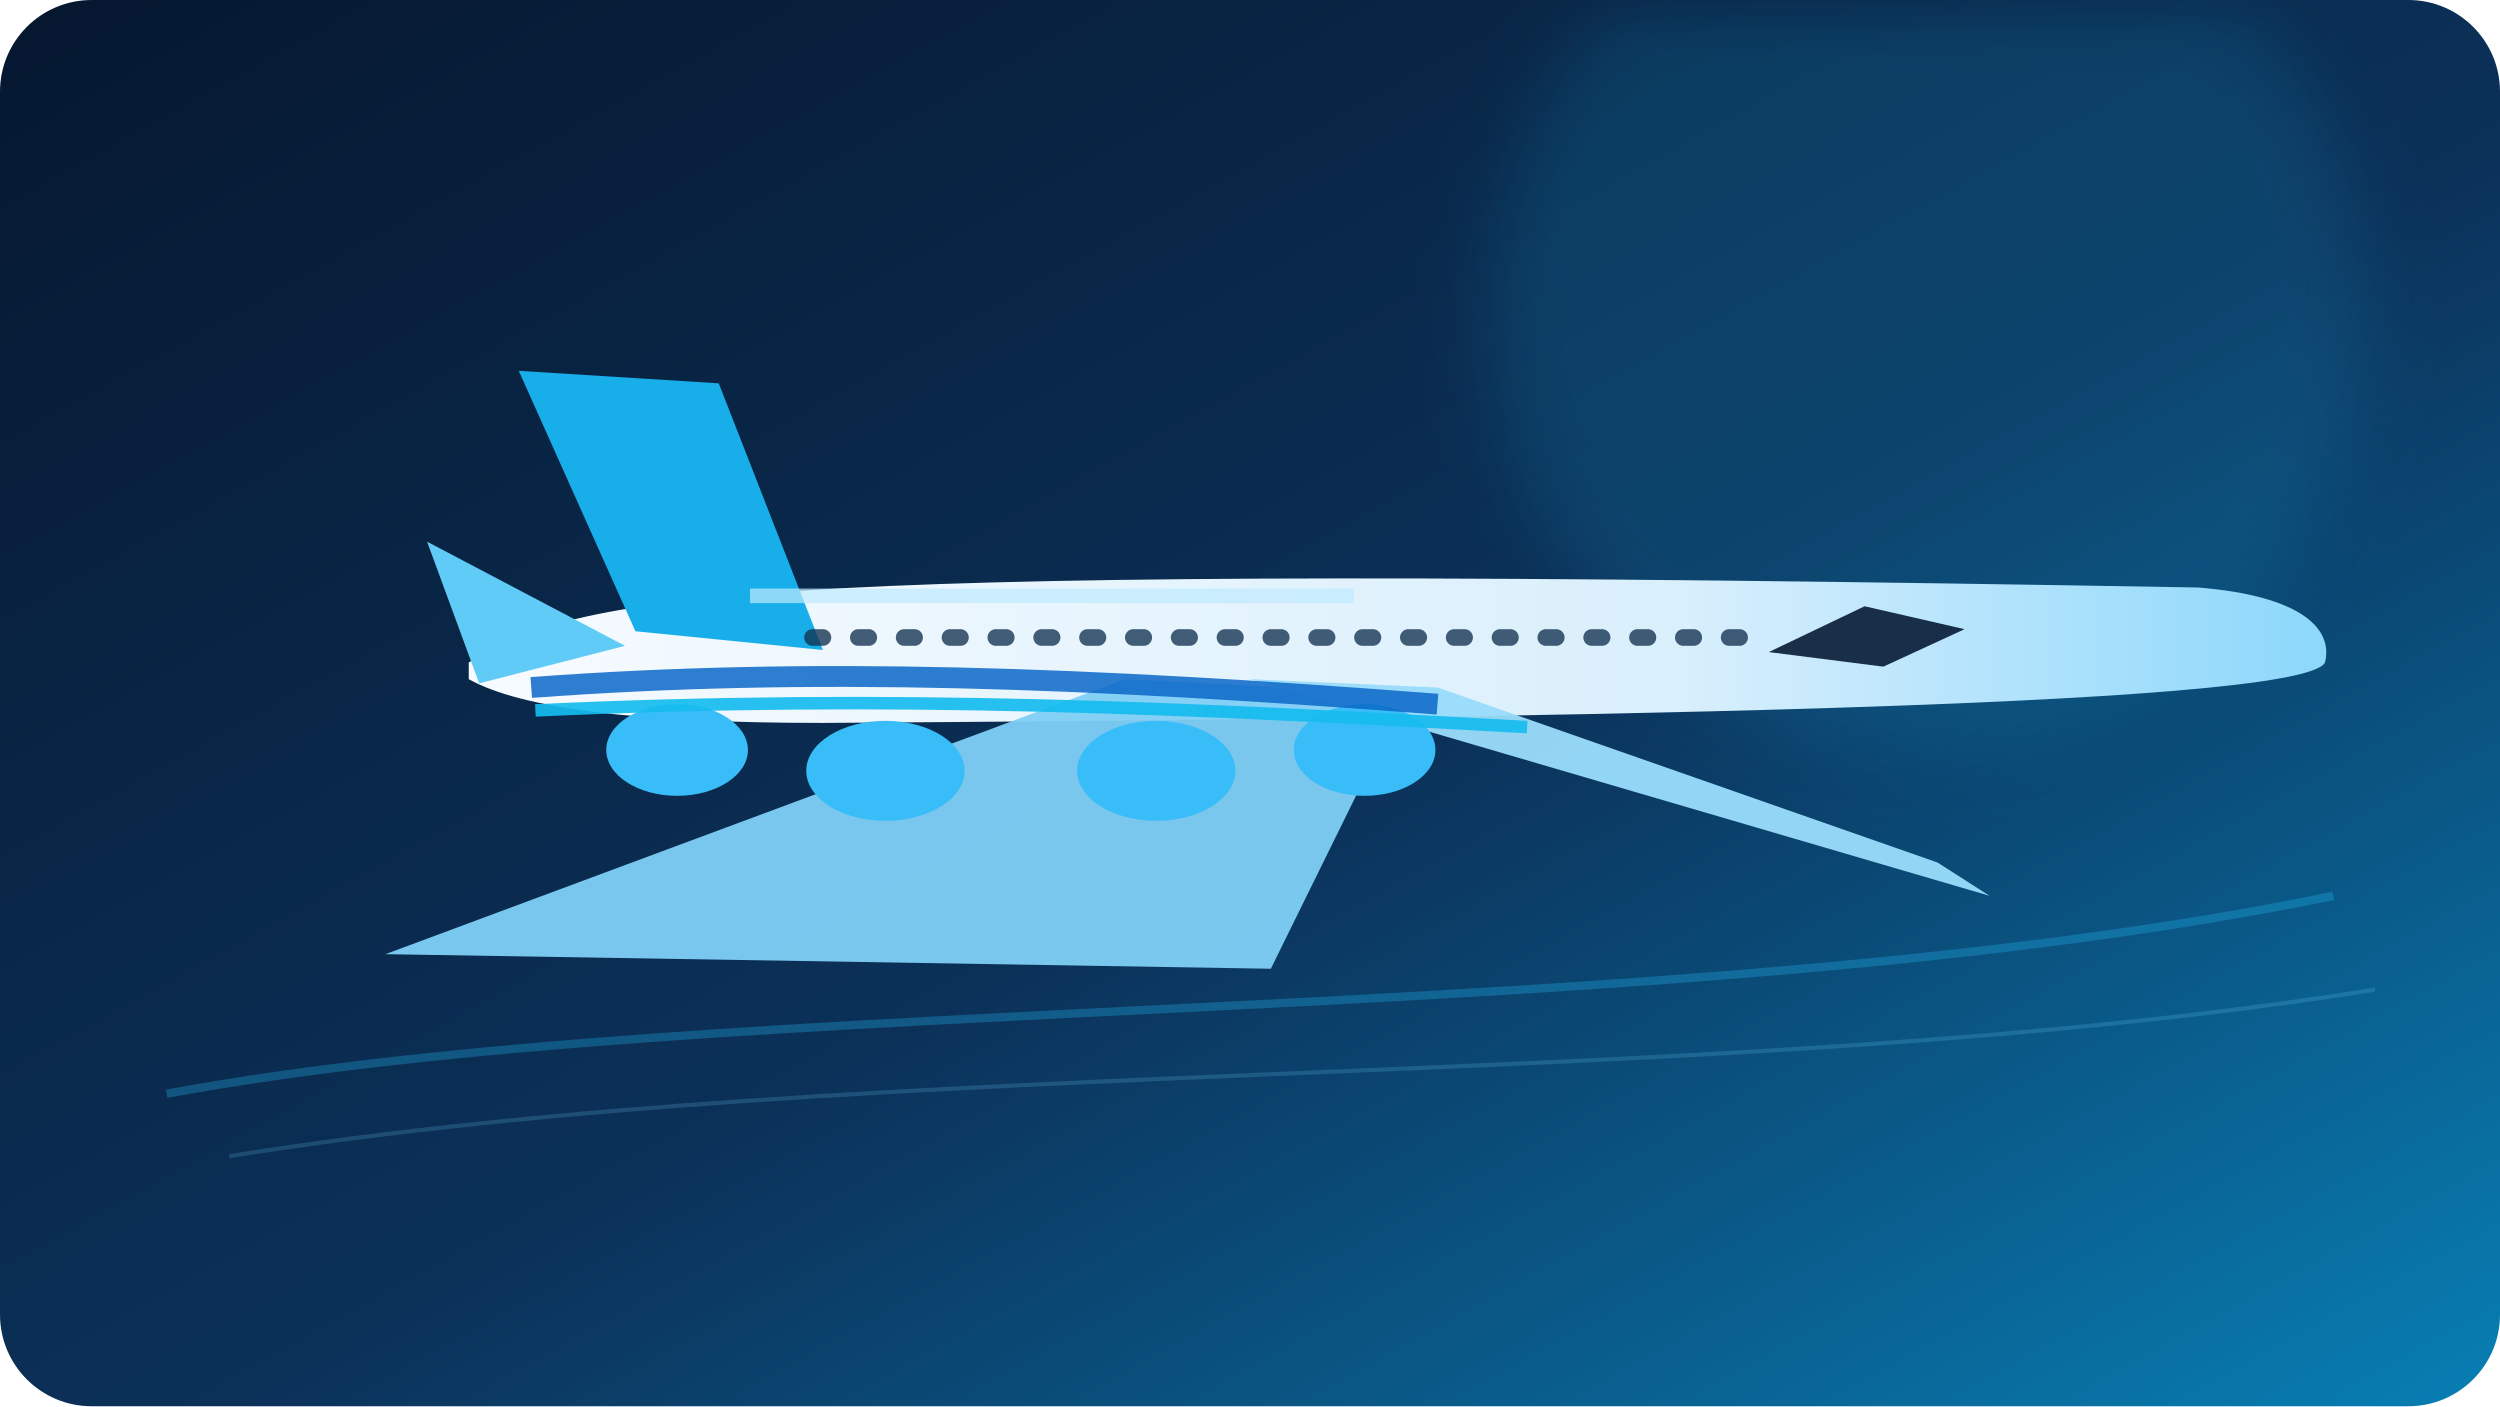
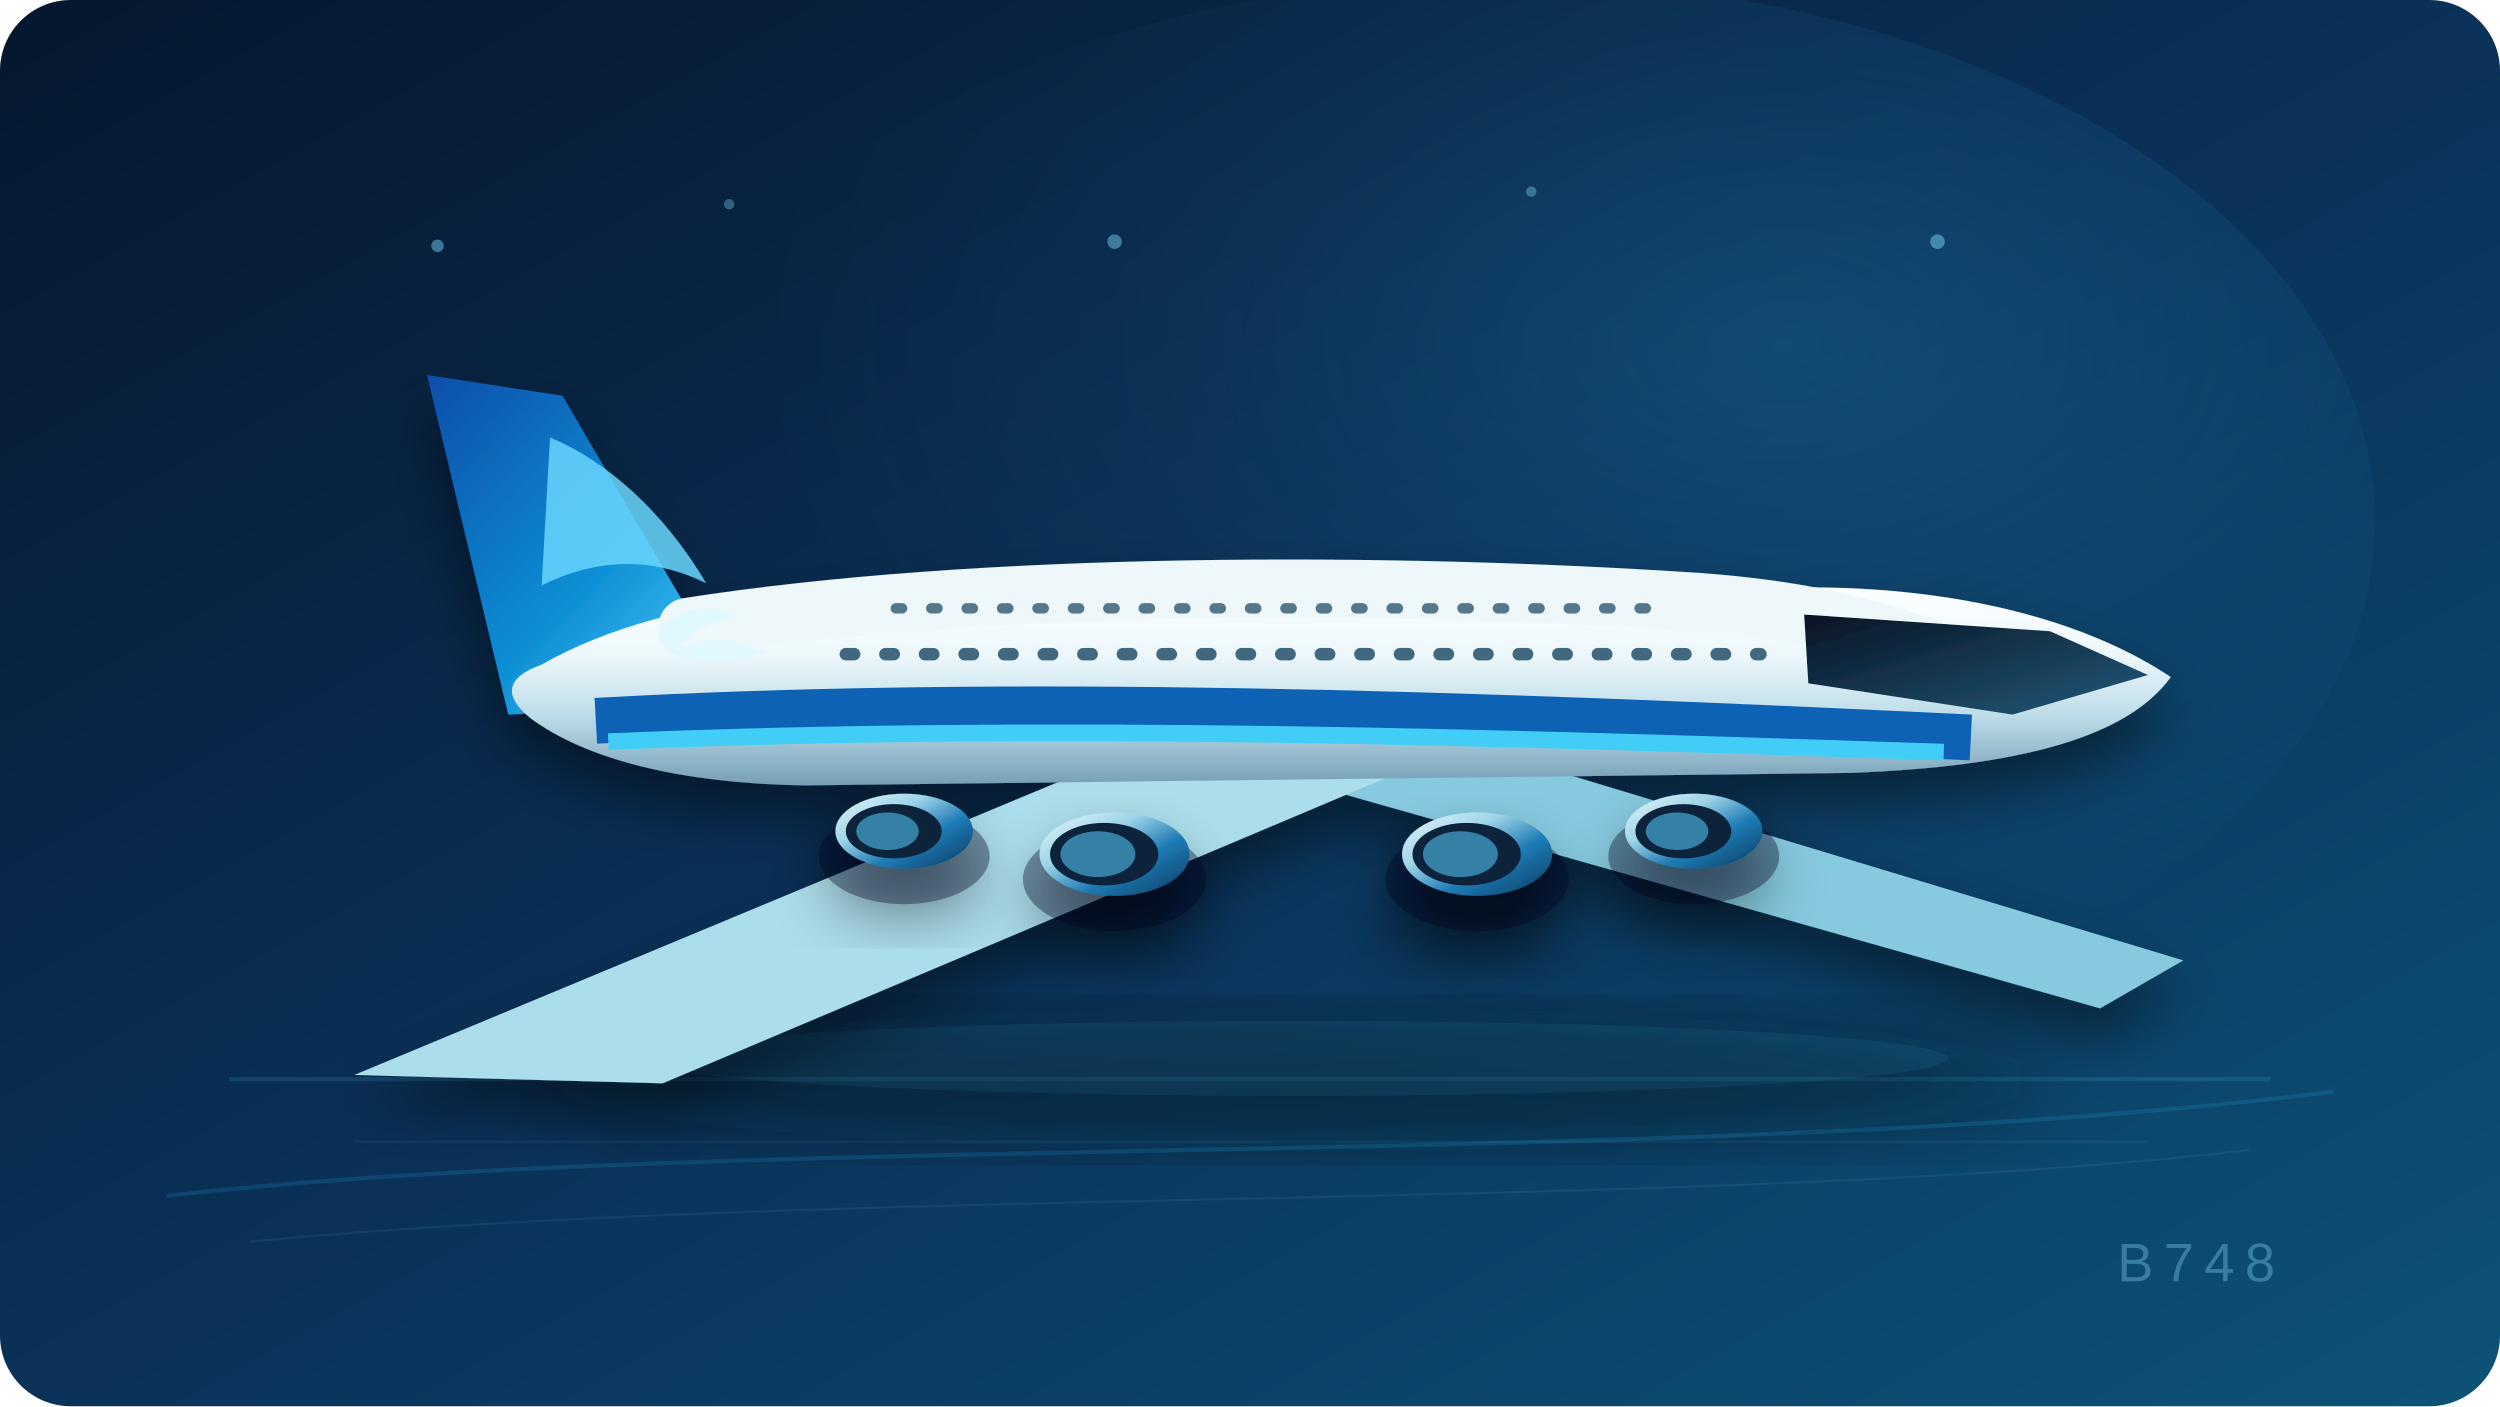
<svg xmlns="http://www.w3.org/2000/svg" width="1200" height="675" viewBox="0 0 1200 675">
  <defs>
-     <linearGradient id="bg" x1="0" x2="1" y1="0" y2="1">
-       <stop stop-color="#06172f" />
-       <stop offset=".55" stop-color="#0b3159" />
-       <stop offset="1" stop-color="#087fb4" />
+     <linearGradient id="bg" x1="0" y1="0" x2="1" y2="1">
+       <stop offset="0" stop-color="#06172e" />
+       <stop offset=".50" stop-color="#0a3158" />
+       <stop offset="1" stop-color="#0d5278" />
    </linearGradient>
-     <linearGradient id="body" x1="0" x2="1">
-       <stop stop-color="#f7fbff" />
-       <stop offset=".65" stop-color="#d9effc" />
-       <stop offset="1" stop-color="#8bd7fb" />
+     <radialGradient id="halo" cx=".66" cy=".34" r=".58">
+       <stop offset="0" stop-color="#39c8ff" stop-opacity=".17" />
+       <stop offset=".58" stop-color="#39c8ff" stop-opacity=".05" />
+       <stop offset="1" stop-color="#39c8ff" stop-opacity="0" />
+     </radialGradient>
+     <linearGradient id="fuse" x1="0" y1="0" x2="0" y2="1">
+       <stop offset="0" stop-color="#ffffff" />
+       <stop offset=".36" stop-color="#edf8fc" />
+       <stop offset=".66" stop-color="#bddce8" />
+       <stop offset="1" stop-color="#759fb6" />
    </linearGradient>
-     <filter id="glow">
+     <linearGradient id="blue" x1="0" y1="0" x2="1" y2="1">
+       <stop offset="0" stop-color="#0b4eaa" />
+       <stop offset=".55" stop-color="#0c8ed4" />
+       <stop offset="1" stop-color="#56d2ff" />
+     </linearGradient>
+     <linearGradient id="engine" x1="0" y1="0" x2="1" y2="1">
+       <stop offset="0" stop-color="#e9f7fc" />
+       <stop offset=".34" stop-color="#9ed4e8" />
+       <stop offset=".62" stop-color="#1f7cb6" />
+       <stop offset="1" stop-color="#06395f" />
+     </linearGradient>
+     <linearGradient id="glass" x1="0" y1="0" x2="1" y2="1">
+       <stop stop-color="#061423" />
+       <stop offset="1" stop-color="#255a7c" />
+     </linearGradient>
+     <filter id="shadow" x="-40%" y="-40%" width="180%" height="180%">
+       <feDropShadow dx="0" dy="15" stdDeviation="13" flood-color="#000811" flood-opacity=".44" />
+     </filter>
+     <filter id="blur">
      <feGaussianBlur stdDeviation="18" />
    </filter>
  </defs>
-   <rect width="1200" height="675" rx="44" fill="url(#bg)" />
-   <circle cx="925" cy="150" r="210" fill="#13bdf2" opacity=".14" filter="url(#glow)" />
-   <path d="M80 525 C350 475 805 495 1120 430" stroke="#23b8f1" stroke-width="4" opacity=".30" fill="none" />
-   <path d="M110 555 C420 505 830 525 1140 475" stroke="#73d7ff" stroke-width="2" opacity=".18" fill="none" />
-   <path d="M225 318 C280 283 370 270 1055 282 C1105 286 1120 302 1116 318 C1105 340 720 345 395 347 C305 347 250 340 225 326 Z" fill="url(#body)" />
-   <path d="M895 291 l48 11 -39 18 -55 -7z" fill="#071a34" opacity=".9" />
-   <path d="M540 326 L185 458 L610 465 L675 333 Z" fill="#7fcff6" opacity=".95" />
-   <path d="M600 326 L955 430 L930 414 L690 330 Z" fill="#99dcfb" opacity=".95" />
-   <path d="M305 303 L249 178 L345 184 L395 312 Z" fill="#18aee9" />
-   <path d="M300 310 L205 260 L230 328 Z" fill="#61cbf7" />
-   <ellipse cx="325" cy="360" rx="34" ry="22" fill="#39bdf8" />
-   <ellipse cx="425" cy="370" rx="38" ry="24" fill="#39bdf8" />
-   <ellipse cx="555" cy="370" rx="38" ry="24" fill="#39bdf8" />
-   <ellipse cx="655" cy="360" rx="34" ry="22" fill="#39bdf8" />
-   <path d="M360 286 H650" stroke="#bfe9ff" stroke-width="7" opacity=".7" />
-   <path d="M390 306 H845" stroke="#123150" stroke-width="8" stroke-linecap="round" stroke-dasharray="5 17" opacity=".78" />
-   <path d="M255 330 C390 320 520 325 690 338" stroke="#0a67c8" stroke-width="10" opacity=".85" fill="none" />
-   <path d="M257 341 C430 333 570 340 733 349" stroke="#16bcef" stroke-width="6" opacity=".92" fill="none" />
+   <rect width="1200" height="675" rx="34" fill="url(#bg)" />
+   <ellipse cx="720" cy="250" rx="420" ry="260" fill="url(#halo)" />
+   <circle cx="210" cy="118" r="3" fill="#7fddff" opacity=".45" />
+   <circle cx="350" cy="98" r="2.5" fill="#7fddff" opacity=".34" />
+   <circle cx="535" cy="116" r="3.5" fill="#7fddff" opacity=".44" />
+   <circle cx="735" cy="92" r="2.5" fill="#7fddff" opacity=".36" />
+   <circle cx="930" cy="116" r="3.5" fill="#7fddff" opacity=".46" />
+   <path d="M110 518 H1090" stroke="#5dd0fb" stroke-width="2" opacity=".13" />
+   <path d="M170 548 H1030" stroke="#5dd0fb" stroke-width="1" opacity=".08" />
+   <ellipse cx="620" cy="518" rx="360" ry="34" fill="#000711" opacity=".34" filter="url(#blur)" />
+   <ellipse cx="620" cy="508" rx="315" ry="18" fill="#52cdfb" opacity=".075" />
+   <g filter="url(#shadow)">
+     <path d="M244 343 L205 180 L270 190 L356 337 Z" fill="url(#blue)" />
+     <path d="M264 210 C291 221 319 246 339 280 C313 267 286 268 260 281 Z" fill="#6bd9ff" opacity=".82" />
+     <path d="M556 356 L1008 484 L1048 461 L667 346 Z" fill="#87c9df" />
+     <path d="M557 355 L170 516 L318 520 L697 360 Z" fill="#abddea" />
+     <path d="M260 319 C323 283 420 278 540 279 L876 282 C940 283 1000 297 1042 325 C1021 354 969 368 888 371 L386 377 C325 376 281 364 255 345 C241 334 243 325 260 319 Z" fill="url(#fuse)" />
+     <path d="M330 301 C470 279 665 279 815 289 C857 292 892 299 925 311" fill="none" stroke="#eef8fb" stroke-width="28" stroke-linecap="round" />
+     <path d="M286 346 C484 335 697 342 946 354" fill="none" stroke="#0b62b5" stroke-width="22" />
+     <path d="M292 356 C505 347 719 354 933 361" fill="none" stroke="#42cdf6" stroke-width="8" />
+     <path d="M866 295 L984 303 L1031 324 L966 343 L868 328 Z" fill="url(#glass)" />
+     <path d="M406 314 H845" stroke="#0c3b58" stroke-width="6" stroke-linecap="round" stroke-dasharray="4 15" opacity=".76" />
+     <path d="M430 292 H790" stroke="#0c3b58" stroke-width="5" stroke-linecap="round" stroke-dasharray="3 14" opacity=".68" />
+     <g transform="translate(316 302) scale(.56)">
+       <path d="M0 0 C21 -19 45 -22 69 -10 C47 -9 28 2 15 19 C39 4 65 7 91 20 C61 31 35 29 13 21 C4 18 -1 8 0 0 Z" fill="#dff8ff" opacity=".92" />
+     </g>
+     <g filter="url(#shadow)">
+       <ellipse cx="434" cy="411" rx="41" ry="23" fill="#020a14" opacity=".36" />
+       <ellipse cx="434" cy="399" rx="33" ry="18" fill="url(#engine)" />
+       <ellipse cx="429" cy="399" rx="23" ry="13" fill="#08223a" />
+       <ellipse cx="426" cy="399" rx="15" ry="9" fill="#5bcfff" opacity=".54" />
+     </g>
+     <g filter="url(#shadow)">
+       <ellipse cx="535" cy="422" rx="44" ry="25" fill="#020a14" opacity=".36" />
+       <ellipse cx="535" cy="410" rx="36" ry="20" fill="url(#engine)" />
+       <ellipse cx="530" cy="410" rx="26" ry="15" fill="#08223a" />
+       <ellipse cx="527" cy="410" rx="18" ry="11" fill="#5bcfff" opacity=".54" />
+     </g>
+     <g filter="url(#shadow)">
+       <ellipse cx="709" cy="422" rx="44" ry="25" fill="#020a14" opacity=".36" />
+       <ellipse cx="709" cy="410" rx="36" ry="20" fill="url(#engine)" />
+       <ellipse cx="704" cy="410" rx="26" ry="15" fill="#08223a" />
+       <ellipse cx="701" cy="410" rx="18" ry="11" fill="#5bcfff" opacity=".54" />
+     </g>
+     <g filter="url(#shadow)">
+       <ellipse cx="813" cy="411" rx="41" ry="23" fill="#020a14" opacity=".36" />
+       <ellipse cx="813" cy="399" rx="33" ry="18" fill="url(#engine)" />
+       <ellipse cx="808" cy="399" rx="23" ry="13" fill="#08223a" />
+       <ellipse cx="805" cy="399" rx="15" ry="9" fill="#5bcfff" opacity=".54" />
+     </g>
+   </g>
+   <path d="M80 574 C350 543 820 562 1120 524" fill="none" stroke="#24b9ef" stroke-width="2" opacity=".16" />
+   <path d="M120 596 C400 569 820 582 1080 552" fill="none" stroke="#7cddff" stroke-width="1" opacity=".08" />
+   <text x="1092" y="615" text-anchor="end" fill="#8edfff" opacity=".34" font-family="Arial,sans-serif" font-size="26" letter-spacing="5">B748</text>
</svg>
